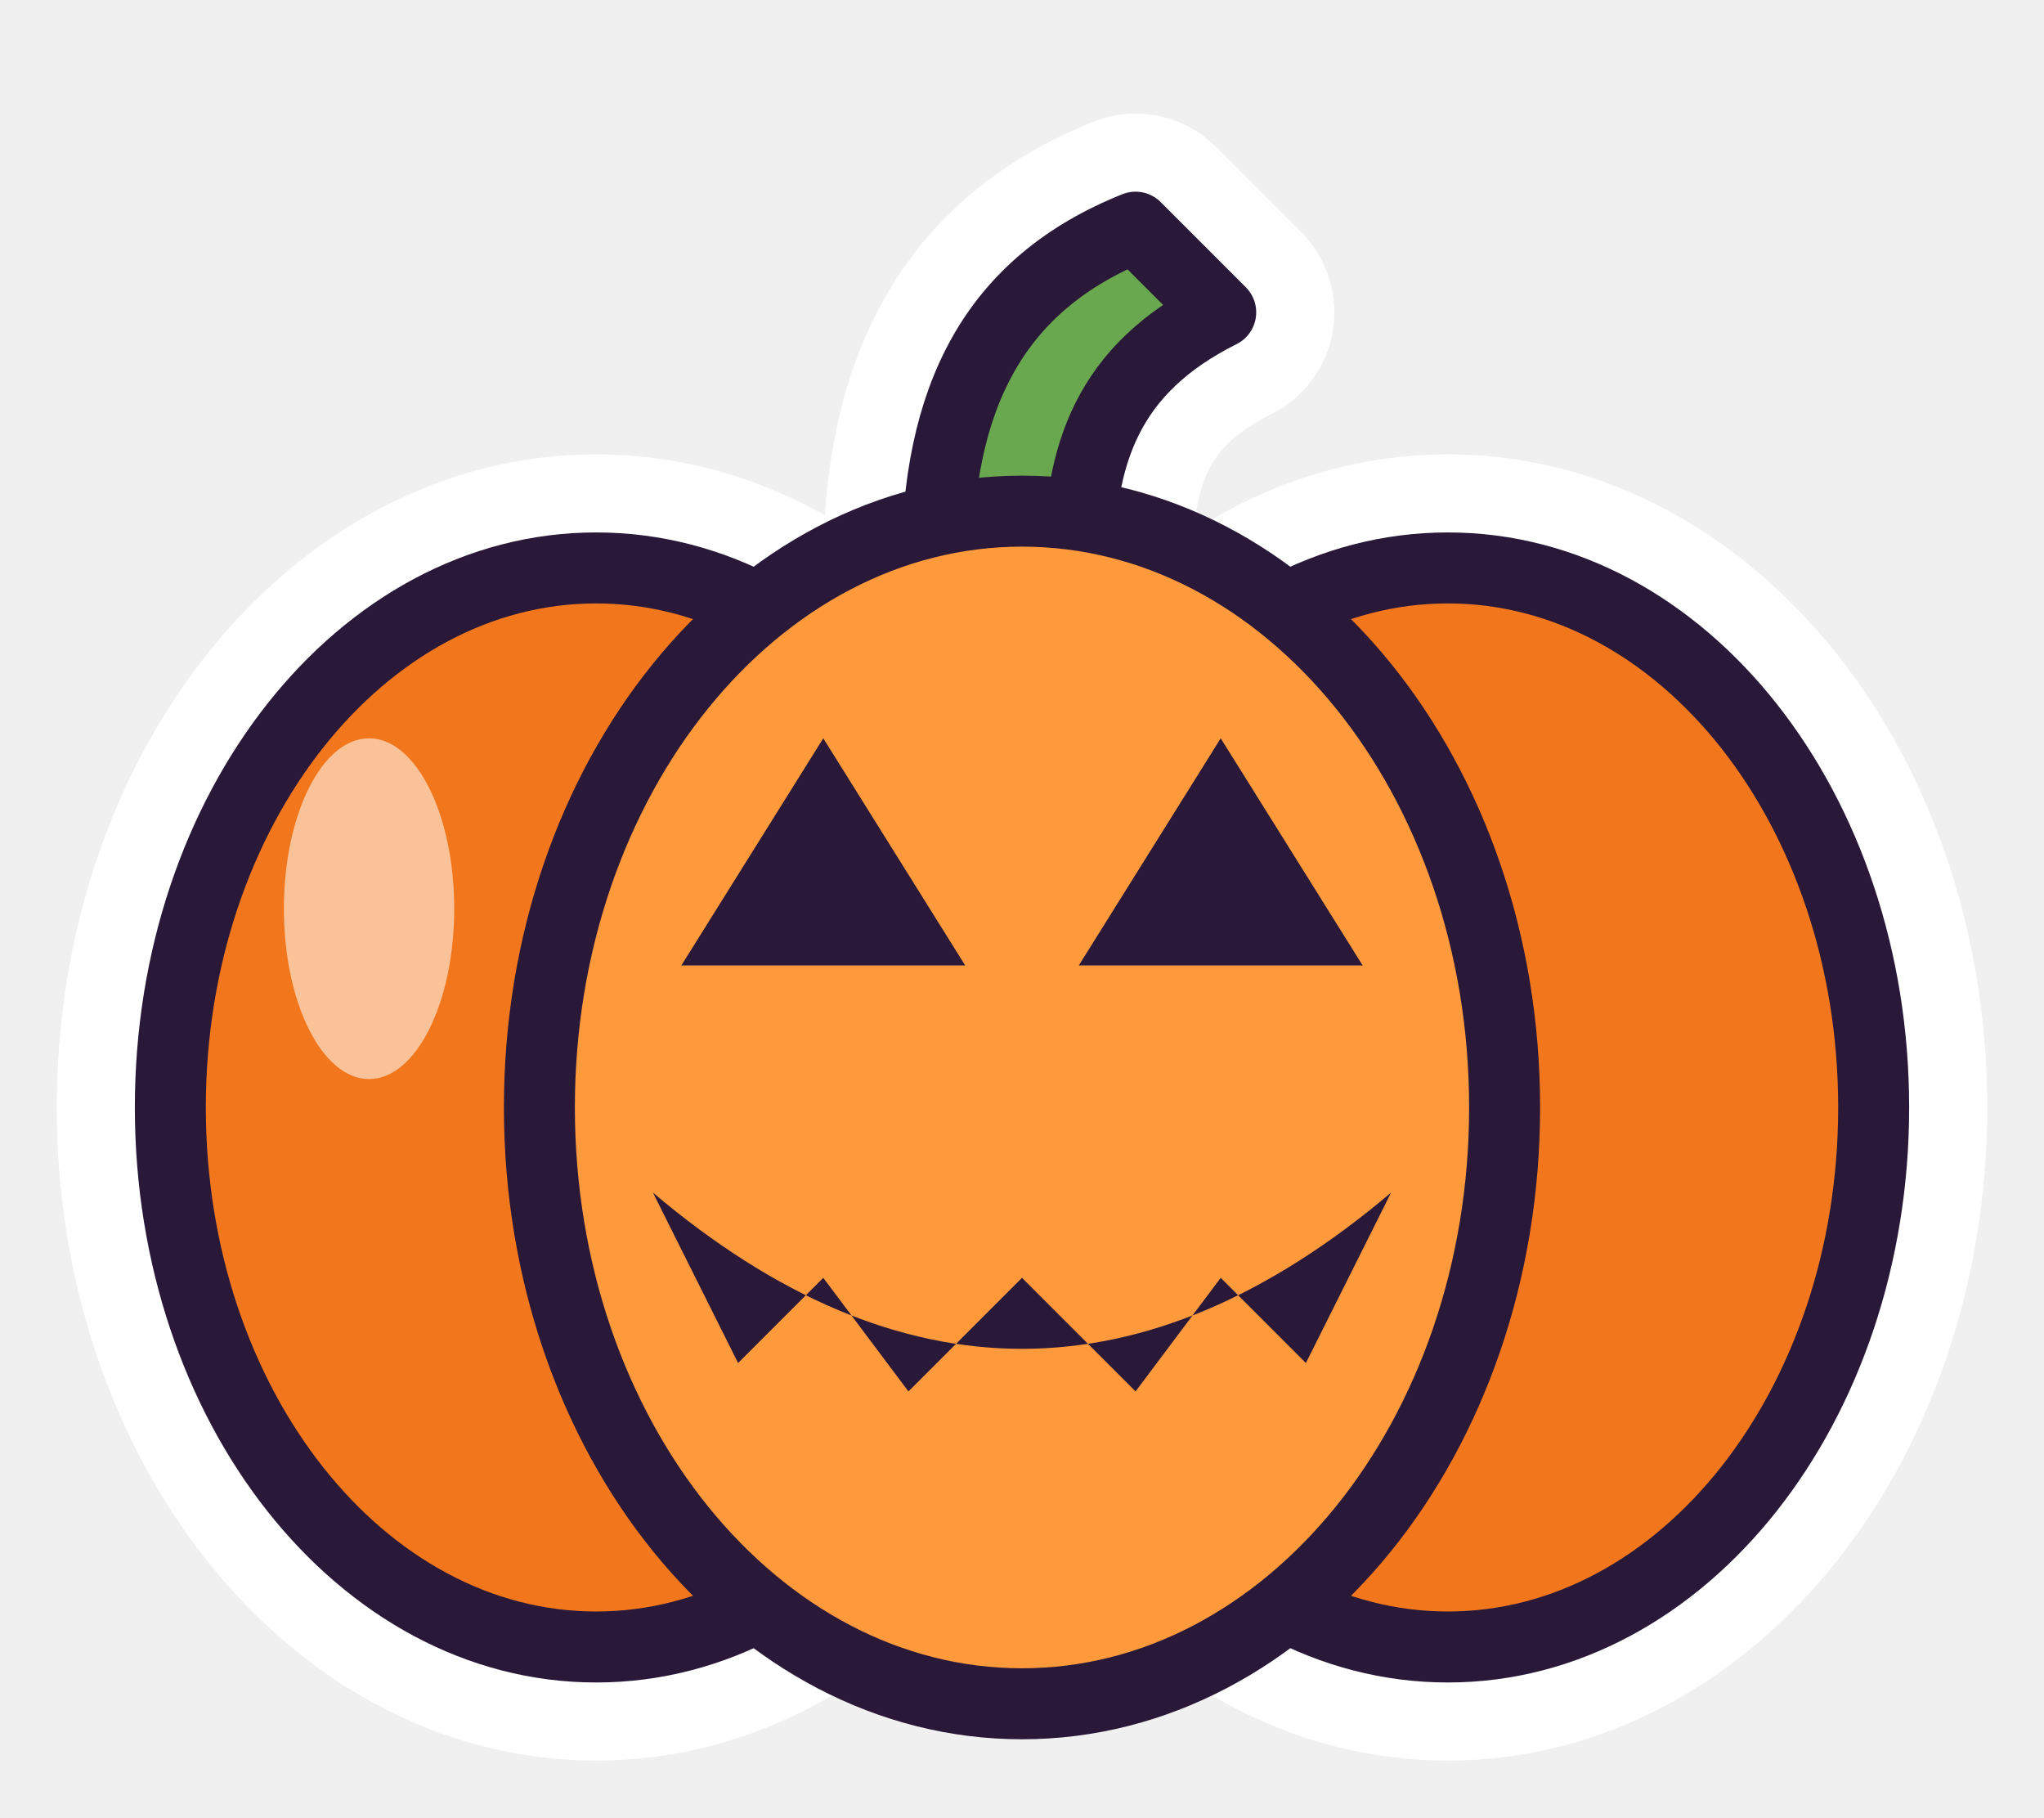
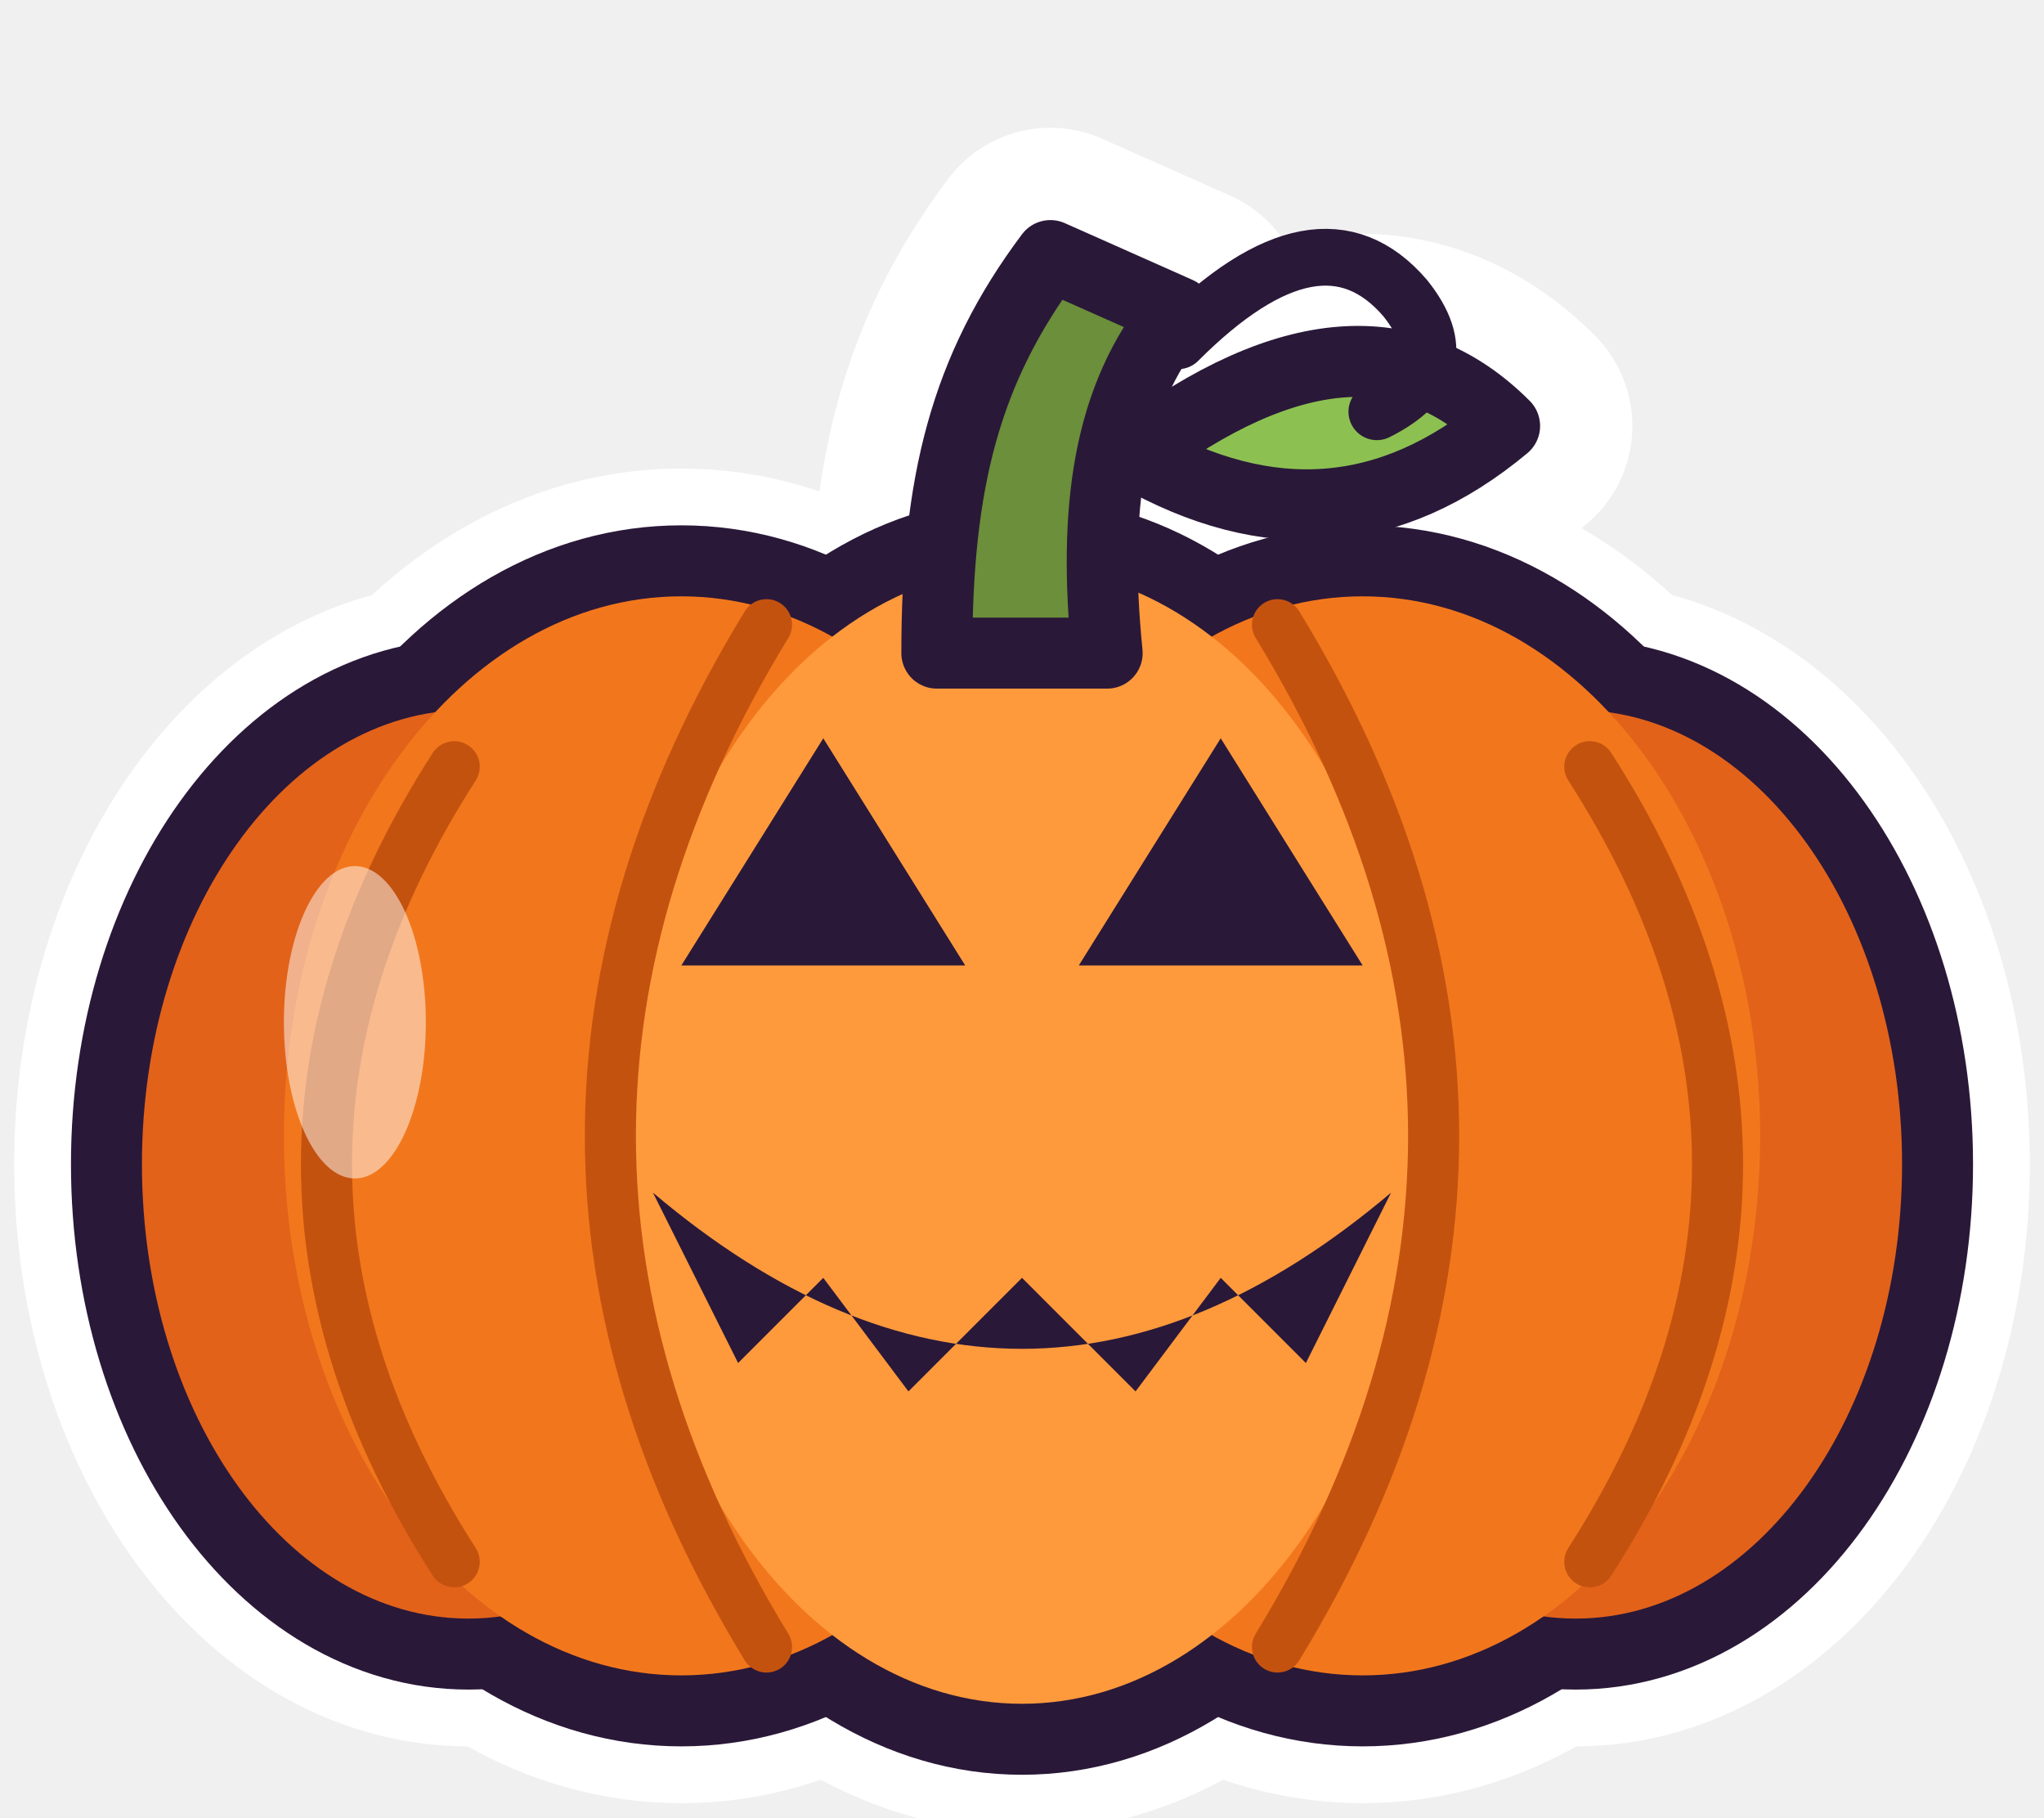
<svg xmlns="http://www.w3.org/2000/svg" viewBox="-4 0 72 64">
-   <g fill="#fff" stroke="#fff" stroke-width="8" stroke-linejoin="round">
-     <ellipse cx="17" cy="39" rx="15" ry="19" />
-     <ellipse cx="47" cy="39" rx="15" ry="19" />
-     <path d="M29 20c0-6 2-10 7-12l3 3c-4 2-5 5-5 9z" />
+   <defs>
+     <g id="b">
+       <ellipse cx="12.5" cy="41" rx="11.5" ry="16" />
+       <ellipse cx="51.5" cy="41" rx="11.5" ry="16" />
+       <ellipse cx="20" cy="40" rx="14" ry="19" />
+       <ellipse cx="44" cy="40" rx="14" ry="19" />
+       <ellipse cx="32" cy="40" rx="14" ry="20" />
+     </g>
+     <path id="s" d="M29 23c0-6 1-10 4-14l4.5 2c-2.5 3-3 7-2.5 12z" />
+   </defs>
+   <g fill="#fff" stroke="#fff" stroke-width="9" stroke-linejoin="round">
+     <use href="#b" />
+     <use href="#s" />
+     <path d="M36 16q8-6 13-1q-6 5-13 1z" />
+   </g>
+   <g fill="#2a1838" stroke="#2a1838" stroke-width="5">
+     <use href="#b" />
+   </g>
+   <ellipse cx="12.5" cy="41" rx="11.5" ry="16" fill="#e2621a" />
+   <ellipse cx="51.5" cy="41" rx="11.5" ry="16" fill="#e2621a" />
+   <ellipse cx="20" cy="40" rx="14" ry="19" fill="#f2771c" />
+   <ellipse cx="44" cy="40" rx="14" ry="19" fill="#f2771c" />
+   <ellipse cx="32" cy="40" rx="14" ry="20" fill="#ff9a3c" />
+   <g fill="none" stroke="#c4520f" stroke-width="1.8" stroke-linecap="round">
+     <path d="M23 22q-11 18 0 36M41 22q11 18 0 36M12 27q-9 14 0 28M52 27q9 14 0 28" />
  </g>
  <g stroke="#2a1838" stroke-width="2.5" stroke-linejoin="round">
-     <path d="M29 20c0-6 2-10 7-12l3 3c-4 2-5 5-5 9z" fill="#6aa84f" />
-     <ellipse cx="17" cy="39" rx="15" ry="19" fill="#f2771c" />
-     <ellipse cx="47" cy="39" rx="15" ry="19" fill="#f2771c" />
-     <ellipse cx="32" cy="39" rx="17" ry="21" fill="#ff9a3c" />
+     <use href="#s" fill="#6b8f3a" />
+     <path d="M36 16q8-6 13-1q-6 5-13 1z" fill="#8cc152" />
  </g>
+   <path d="M37.5 12q5-5 8-1.5q2 2.5-1 4" fill="none" stroke="#2a1838" stroke-width="2" stroke-linecap="round" />
  <path d="M20 34l5-8 5 8zM34 34l5-8 5 8z" fill="#2a1838" />
  <path d="M19 42q13 11 26 0l-3 6-3-3-3 4-4-4-4 4-3-4-3 3z" fill="#2a1838" />
-   <ellipse cx="9" cy="32" rx="3" ry="6" fill="#fff" opacity=".55" />
+   <ellipse cx="8.5" cy="36" rx="2.5" ry="5.5" fill="#fff" opacity=".5" />
</svg>
